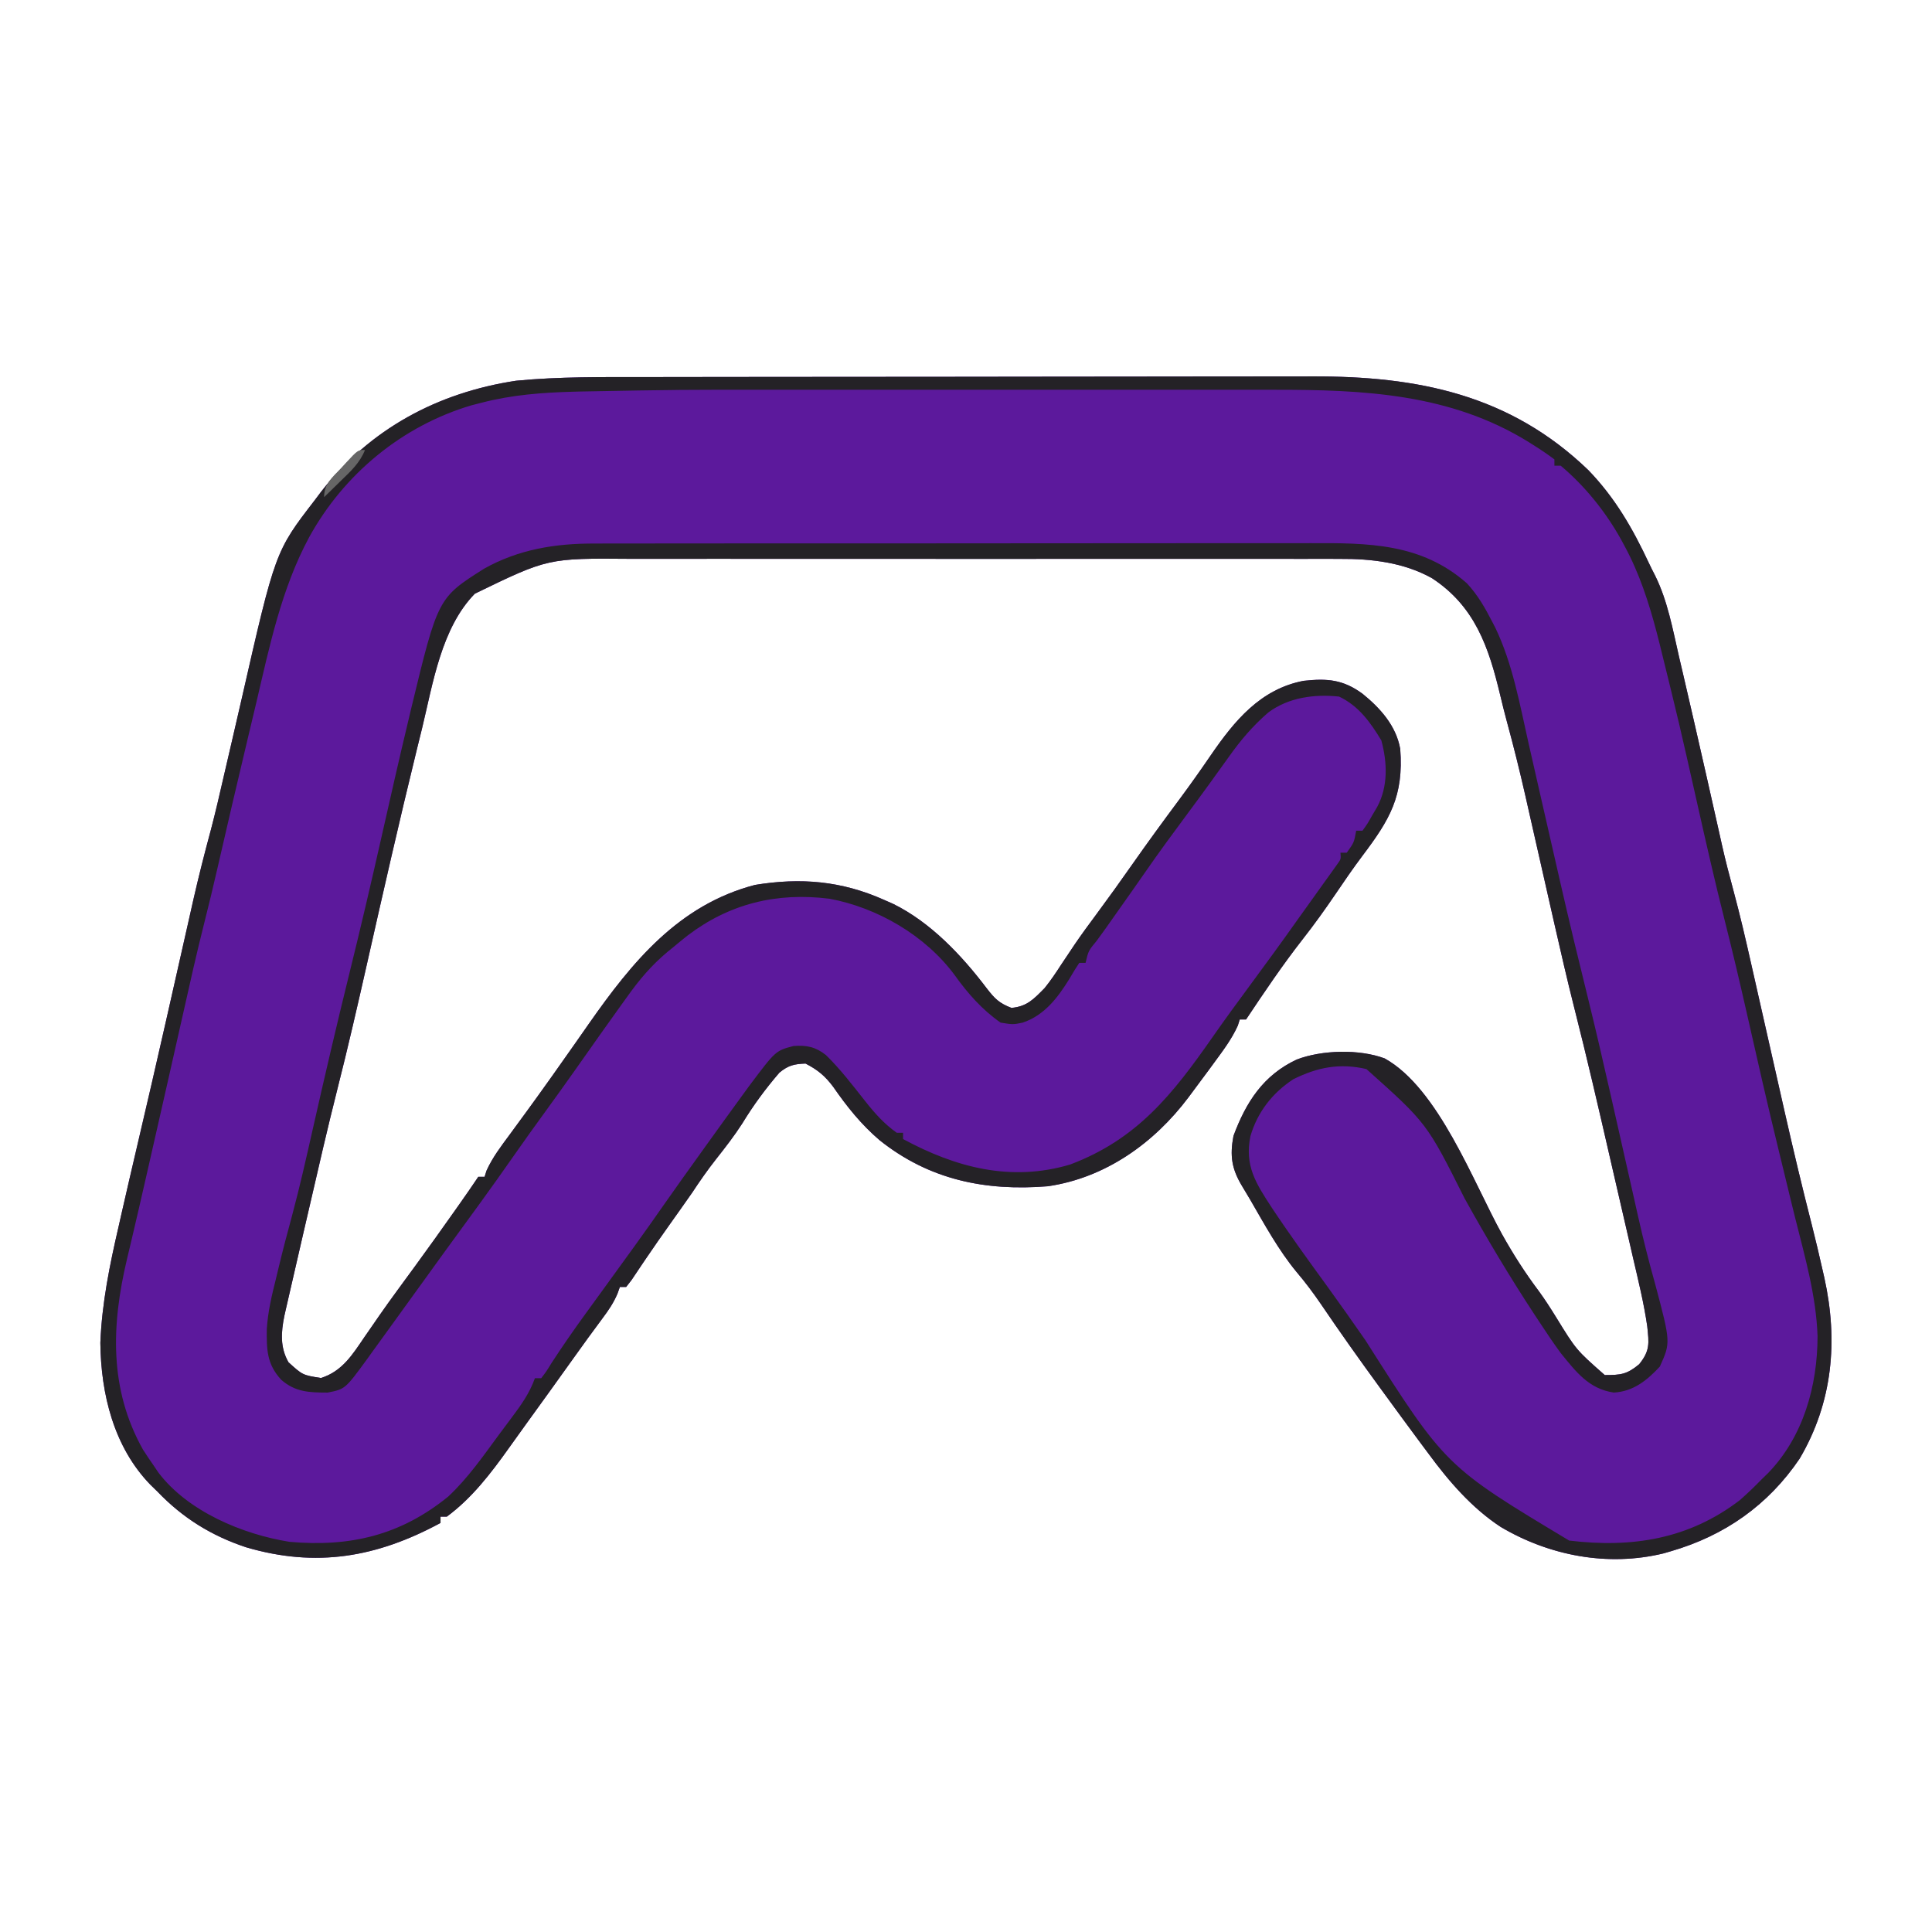
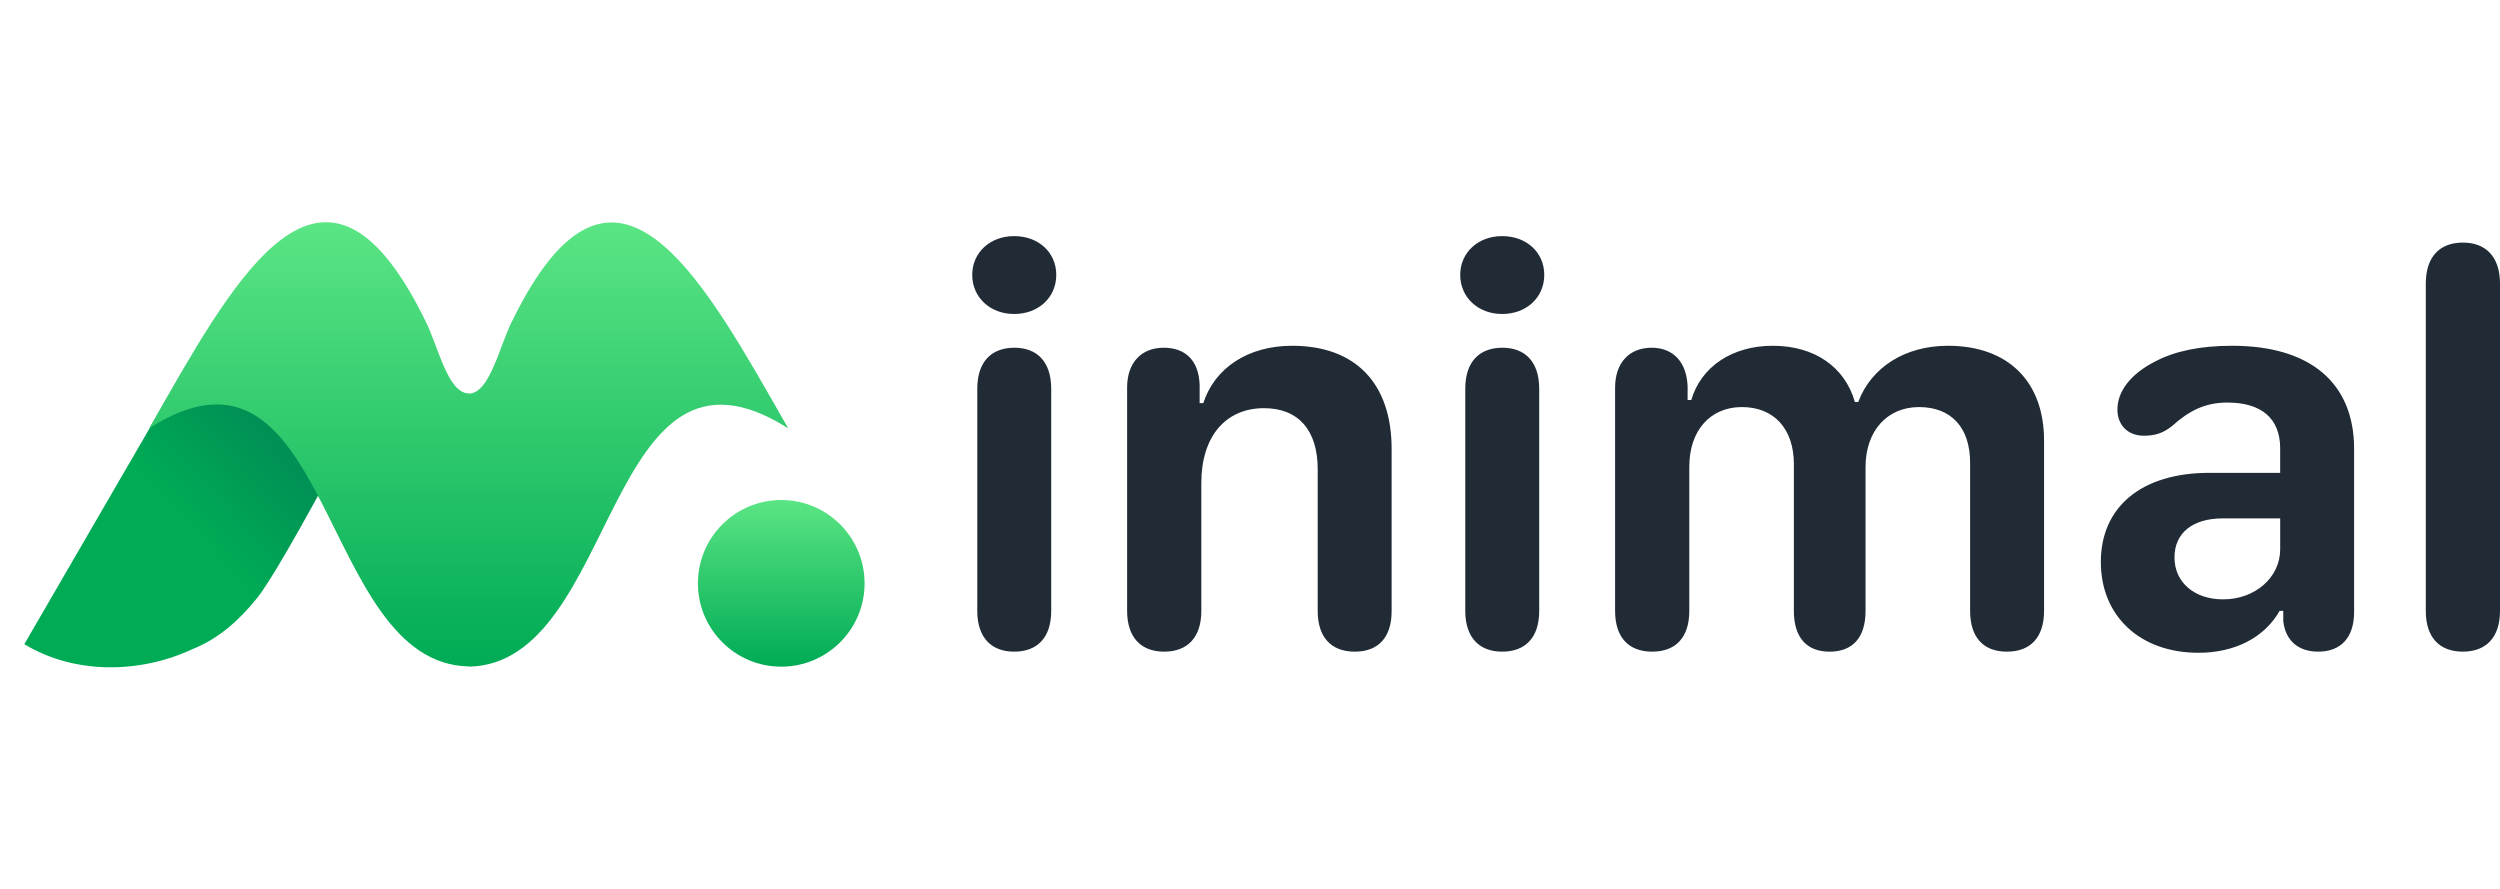
- <svg xmlns="http://www.w3.org/2000/svg" version="1.1" width="614" height="614">
-   <path d="M0 0 C2.523 -0.005 5.046 -0.01 7.57 -0.015 C14.382 -0.028 21.194 -0.035 28.006 -0.039 C32.272 -0.042 36.537 -0.046 40.803 -0.051 C52.651 -0.063 64.499 -0.073 76.348 -0.076 C77.481 -0.077 77.481 -0.077 78.636 -0.077 C79.772 -0.077 79.772 -0.077 80.93 -0.078 C82.463 -0.078 83.996 -0.079 85.53 -0.079 C86.29 -0.079 87.051 -0.08 87.834 -0.08 C100.156 -0.084 112.477 -0.101 124.798 -0.124 C137.496 -0.148 150.195 -0.161 162.893 -0.162 C170.004 -0.163 177.114 -0.168 184.224 -0.187 C190.915 -0.204 197.605 -0.205 204.295 -0.196 C206.737 -0.196 209.178 -0.2 211.62 -0.21 C245.265 -0.339 274.595 5.552 299.522 29.599 C308.029 38.423 313.603 48.137 318.76 59.153 C319.373 60.448 320.009 61.731 320.675 62.999 C324.719 71.143 326.309 80.171 328.335 88.974 C328.767 90.822 329.2 92.67 329.634 94.518 C331.945 104.397 334.199 114.29 336.444 124.185 C336.778 125.656 336.778 125.656 337.119 127.157 C338.189 131.879 339.254 136.602 340.31 141.326 C340.508 142.207 340.706 143.088 340.91 143.996 C341.271 145.605 341.631 147.215 341.987 148.826 C343.07 153.634 344.301 158.387 345.592 163.143 C347.697 170.931 349.513 178.774 351.283 186.644 C351.845 189.143 352.411 191.642 352.977 194.14 C354.183 199.459 355.384 204.779 356.585 210.099 C358.162 217.088 359.742 224.076 361.327 231.063 C361.518 231.905 361.709 232.747 361.906 233.615 C364.62 245.564 367.45 257.473 370.492 269.343 C371.75 274.264 372.901 279.207 374.022 284.161 C374.181 284.857 374.34 285.553 374.503 286.271 C378.919 306.287 377.166 325.867 366.647 343.724 C356.659 358.491 342.832 368.194 325.71 373.161 C324.551 373.498 324.551 373.498 323.37 373.841 C305.692 378.135 287.122 374.606 271.635 365.422 C262.469 359.418 255.147 350.915 248.71 342.161 C247.663 340.756 246.616 339.351 245.569 337.946 C241.923 333.037 238.312 328.102 234.71 323.161 C234.14 322.381 233.57 321.6 232.983 320.796 C226.688 312.165 220.513 303.471 214.519 294.628 C212.087 291.068 209.567 287.701 206.772 284.411 C200.973 277.388 196.587 269.294 192.033 261.433 C191.2 260.002 190.352 258.579 189.486 257.169 C186.123 251.614 185.528 247.509 186.71 241.161 C190.703 230.415 196.194 221.863 206.815 216.888 C214.794 213.828 226.679 213.512 234.772 216.536 C251.894 226.048 263.005 256.053 272.034 272.356 C275.582 278.723 279.393 284.685 283.776 290.513 C285.724 293.181 287.474 295.913 289.21 298.724 C295.634 309.173 295.634 309.173 304.71 317.161 C309.771 317.161 311.726 316.978 315.647 313.724 C319.148 309.375 318.77 307.072 318.216 301.674 C317.151 294.285 315.358 287.041 313.667 279.774 C313.256 277.987 312.846 276.199 312.436 274.411 C311.577 270.669 310.714 266.928 309.846 263.188 C308.752 258.469 307.665 253.747 306.582 249.025 C302.825 232.655 299.058 216.293 294.911 200.017 C292.728 191.386 290.739 182.713 288.764 174.032 C288.509 172.908 288.509 172.908 288.248 171.761 C286.845 165.589 285.448 159.415 284.052 153.242 C283.001 148.595 281.947 143.948 280.891 139.303 C280.408 137.175 279.928 135.046 279.448 132.918 C277.66 125.023 275.702 117.193 273.576 109.383 C272.83 106.608 272.131 103.829 271.471 101.032 C267.841 85.841 263.463 72.846 249.78 63.899 C240.862 58.922 230.604 57.71 220.566 57.78 C219.512 57.776 218.458 57.771 217.372 57.766 C213.877 57.754 210.382 57.763 206.886 57.773 C204.365 57.769 201.844 57.764 199.323 57.757 C193.208 57.745 187.093 57.747 180.978 57.755 C176.003 57.762 171.028 57.763 166.053 57.76 C165.343 57.759 164.633 57.759 163.901 57.758 C162.457 57.757 161.014 57.756 159.57 57.755 C146.059 57.747 132.548 57.757 119.038 57.773 C107.47 57.786 95.903 57.784 84.336 57.77 C70.874 57.754 57.412 57.748 43.949 57.757 C42.511 57.758 41.072 57.759 39.634 57.76 C38.926 57.76 38.218 57.761 37.489 57.761 C32.527 57.764 27.566 57.759 22.604 57.752 C15.911 57.743 9.218 57.75 2.525 57.767 C0.077 57.771 -2.372 57.77 -4.82 57.763 C-31.123 57.542 -31.123 57.542 -54.38 68.837 C-65.048 79.738 -67.716 97.433 -71.165 111.661 C-71.717 113.9 -72.269 116.138 -72.822 118.377 C-78.399 141.118 -83.583 163.954 -88.733 186.796 C-91.712 199.997 -94.737 213.175 -98.068 226.294 C-101.247 238.851 -104.127 251.478 -107.04 264.099 C-107.622 266.611 -108.204 269.123 -108.786 271.636 C-111.639 283.937 -111.639 283.937 -114.446 296.248 C-114.602 296.939 -114.758 297.63 -114.919 298.342 C-115.988 303.582 -116.3 308.403 -113.603 313.099 C-109.106 317.179 -109.106 317.179 -103.29 318.099 C-96.544 315.99 -93.268 310.673 -89.478 305.099 C-88.415 303.563 -87.351 302.028 -86.286 300.493 C-85.773 299.749 -85.26 299.005 -84.731 298.238 C-82.872 295.559 -80.964 292.919 -79.04 290.286 C-78.411 289.425 -77.782 288.564 -77.134 287.677 C-75.905 286 -74.676 284.323 -73.447 282.646 C-69.216 276.855 -65.051 271.02 -60.915 265.161 C-60.129 264.047 -60.129 264.047 -59.326 262.911 C-57.284 260.012 -55.258 257.112 -53.29 254.161 C-52.63 254.161 -51.97 254.161 -51.29 254.161 C-51.084 253.51 -50.878 252.859 -50.665 252.188 C-48.743 247.956 -46.049 244.449 -43.29 240.724 C-42.11 239.111 -40.931 237.497 -39.751 235.884 C-39.166 235.086 -38.58 234.288 -37.977 233.466 C-35.598 230.215 -33.253 226.941 -30.915 223.661 C-30.303 222.804 -30.303 222.804 -29.679 221.929 C-27.366 218.684 -25.071 215.428 -22.79 212.161 C-21.624 210.494 -20.457 208.827 -19.29 207.161 C-18.919 206.63 -18.548 206.099 -18.166 205.552 C-4.408 185.901 10.381 167.735 34.639 161.396 C49.174 159.005 62.182 160.107 75.71 166.161 C76.664 166.583 77.618 167.004 78.6 167.438 C90.477 173.292 100.363 183.783 108.284 194.239 C110.805 197.495 112.209 198.97 116.147 200.474 C121.119 200.038 123.286 197.635 126.71 194.161 C128.632 191.786 130.301 189.288 131.96 186.724 C132.912 185.295 133.867 183.868 134.823 182.442 C135.302 181.726 135.781 181.009 136.275 180.271 C138.482 177.026 140.808 173.874 143.147 170.724 C147.013 165.503 150.794 160.231 154.522 154.911 C159.404 147.951 164.412 141.093 169.487 134.272 C172.924 129.639 176.249 124.949 179.503 120.186 C187.009 109.256 195.274 99.164 208.987 96.532 C216.467 95.718 221.514 96.086 227.729 100.642 C233.38 105.223 238.391 110.801 239.71 118.161 C240.85 133.173 236.386 140.622 227.71 152.126 C224.728 156.096 221.928 160.174 219.147 164.286 C215.81 169.2 212.377 173.988 208.71 178.661 C202.292 186.868 196.487 195.496 190.71 204.161 C190.05 204.161 189.39 204.161 188.71 204.161 C188.402 205.132 188.402 205.132 188.089 206.122 C186.142 210.411 183.429 214.001 180.647 217.786 C180.061 218.587 179.474 219.388 178.87 220.214 C177.16 222.537 175.438 224.851 173.71 227.161 C173.276 227.744 172.843 228.326 172.397 228.926 C161.487 243.447 146 254.502 127.71 257.161 C107.849 258.755 90.07 255.14 74.237 242.513 C68.388 237.507 63.876 231.868 59.51 225.56 C56.883 222.059 54.604 220.18 50.71 218.161 C47.073 218.306 45.231 218.732 42.401 221.06 C37.968 226.217 34.132 231.414 30.6 237.224 C28.047 241.19 25.183 244.871 22.261 248.571 C19.561 251.999 17.11 255.519 14.71 259.161 C12.309 262.611 9.868 266.033 7.435 269.46 C4.922 273.006 2.426 276.559 -0.005 280.161 C-0.415 280.766 -0.824 281.37 -1.247 281.993 C-2.352 283.63 -3.45 285.272 -4.548 286.915 C-5.41 288.027 -5.41 288.027 -6.29 289.161 C-6.95 289.161 -7.61 289.161 -8.29 289.161 C-8.548 289.884 -8.806 290.607 -9.072 291.353 C-10.351 294.301 -11.861 296.532 -13.79 299.099 C-16.895 303.279 -19.962 307.48 -22.978 311.724 C-28.036 318.822 -33.135 325.891 -38.247 332.95 C-40.048 335.437 -41.84 337.929 -43.615 340.435 C-49.325 348.445 -55.318 356.277 -63.29 362.161 C-63.95 362.161 -64.61 362.161 -65.29 362.161 C-65.29 362.821 -65.29 363.481 -65.29 364.161 C-85.512 375.09 -104.752 378.459 -127.084 371.893 C-138.112 368.235 -147.245 362.568 -155.29 354.161 C-156.365 353.115 -156.365 353.115 -157.462 352.048 C-169.109 340.073 -173.227 323.215 -173.396 306.913 C-172.916 294.359 -170.429 282.172 -167.603 269.974 C-167.285 268.571 -166.968 267.168 -166.652 265.765 C-165.044 258.666 -163.389 251.579 -161.73 244.492 C-158.597 231.112 -155.496 217.726 -152.466 204.321 C-152.307 203.619 -152.148 202.917 -151.985 202.193 C-150.526 195.744 -149.069 189.294 -147.616 182.843 C-146.807 179.248 -145.994 175.654 -145.18 172.06 C-144.735 170.092 -144.293 168.123 -143.851 166.154 C-142.159 158.694 -140.278 151.31 -138.282 143.927 C-136.792 138.269 -135.482 132.573 -134.179 126.87 C-133.36 123.294 -132.524 119.722 -131.691 116.149 C-130.646 111.668 -129.606 107.185 -128.585 102.698 C-117.808 55.399 -117.808 55.399 -105.29 39.161 C-104.26 37.788 -104.26 37.788 -103.208 36.388 C-87.58 16.407 -66.204 4.938 -41.29 1.161 C-27.565 -0.173 -13.773 0.006 0 0 Z " fill="#5C199C" transform="translate(205.2903,119.8389)" />
-   <path d="M0 0 C2.523 -0.005 5.046 -0.01 7.57 -0.015 C14.382 -0.028 21.194 -0.035 28.006 -0.039 C32.272 -0.042 36.537 -0.046 40.803 -0.051 C52.651 -0.063 64.499 -0.073 76.348 -0.076 C77.481 -0.077 77.481 -0.077 78.636 -0.077 C79.772 -0.077 79.772 -0.077 80.93 -0.078 C82.463 -0.078 83.996 -0.079 85.53 -0.079 C86.29 -0.079 87.051 -0.08 87.834 -0.08 C100.156 -0.084 112.477 -0.101 124.798 -0.124 C137.496 -0.148 150.195 -0.161 162.893 -0.162 C170.004 -0.163 177.114 -0.168 184.224 -0.187 C190.915 -0.204 197.605 -0.205 204.295 -0.196 C206.737 -0.196 209.178 -0.2 211.62 -0.21 C245.265 -0.339 274.595 5.552 299.522 29.599 C308.029 38.423 313.603 48.137 318.76 59.153 C319.373 60.448 320.009 61.731 320.675 62.999 C324.719 71.143 326.309 80.171 328.335 88.974 C328.767 90.822 329.2 92.67 329.634 94.518 C331.945 104.397 334.199 114.29 336.444 124.185 C336.778 125.656 336.778 125.656 337.119 127.157 C338.189 131.879 339.254 136.602 340.31 141.326 C340.508 142.207 340.706 143.088 340.91 143.996 C341.271 145.605 341.631 147.215 341.987 148.826 C343.07 153.634 344.301 158.387 345.592 163.143 C347.697 170.931 349.513 178.774 351.283 186.644 C351.845 189.143 352.411 191.642 352.977 194.14 C354.183 199.459 355.384 204.779 356.585 210.099 C358.162 217.088 359.742 224.076 361.327 231.063 C361.518 231.905 361.709 232.747 361.906 233.615 C364.62 245.564 367.45 257.473 370.492 269.343 C371.75 274.264 372.901 279.207 374.022 284.161 C374.181 284.857 374.34 285.553 374.503 286.271 C378.919 306.287 377.166 325.867 366.647 343.724 C356.659 358.491 342.832 368.194 325.71 373.161 C324.551 373.498 324.551 373.498 323.37 373.841 C305.692 378.135 287.122 374.606 271.635 365.422 C262.469 359.418 255.147 350.915 248.71 342.161 C247.663 340.756 246.616 339.351 245.569 337.946 C241.923 333.037 238.312 328.102 234.71 323.161 C234.14 322.381 233.57 321.6 232.983 320.796 C226.688 312.165 220.513 303.471 214.519 294.628 C212.087 291.068 209.567 287.701 206.772 284.411 C200.973 277.388 196.587 269.294 192.033 261.433 C191.2 260.002 190.352 258.579 189.486 257.169 C186.123 251.614 185.528 247.509 186.71 241.161 C190.703 230.415 196.194 221.863 206.815 216.888 C214.794 213.828 226.679 213.512 234.772 216.536 C251.894 226.048 263.005 256.053 272.034 272.356 C275.582 278.723 279.393 284.685 283.776 290.513 C285.724 293.181 287.474 295.913 289.21 298.724 C295.634 309.173 295.634 309.173 304.71 317.161 C309.771 317.161 311.726 316.978 315.647 313.724 C319.148 309.375 318.77 307.072 318.216 301.674 C317.151 294.285 315.358 287.041 313.667 279.774 C313.256 277.987 312.846 276.199 312.436 274.411 C311.577 270.669 310.714 266.928 309.846 263.188 C308.752 258.469 307.665 253.747 306.582 249.025 C302.825 232.655 299.058 216.293 294.911 200.017 C292.728 191.386 290.739 182.713 288.764 174.032 C288.509 172.908 288.509 172.908 288.248 171.761 C286.845 165.589 285.448 159.415 284.052 153.242 C283.001 148.595 281.947 143.948 280.891 139.303 C280.408 137.175 279.928 135.046 279.448 132.918 C277.66 125.023 275.702 117.193 273.576 109.383 C272.83 106.608 272.131 103.829 271.471 101.032 C267.841 85.841 263.463 72.846 249.78 63.899 C240.862 58.922 230.604 57.71 220.566 57.78 C219.512 57.776 218.458 57.771 217.372 57.766 C213.877 57.754 210.382 57.763 206.886 57.773 C204.365 57.769 201.844 57.764 199.323 57.757 C193.208 57.745 187.093 57.747 180.978 57.755 C176.003 57.762 171.028 57.763 166.053 57.76 C165.343 57.759 164.633 57.759 163.901 57.758 C162.457 57.757 161.014 57.756 159.57 57.755 C146.059 57.747 132.548 57.757 119.038 57.773 C107.47 57.786 95.903 57.784 84.336 57.77 C70.874 57.754 57.412 57.748 43.949 57.757 C42.511 57.758 41.072 57.759 39.634 57.76 C38.926 57.76 38.218 57.761 37.489 57.761 C32.527 57.764 27.566 57.759 22.604 57.752 C15.911 57.743 9.218 57.75 2.525 57.767 C0.077 57.771 -2.372 57.77 -4.82 57.763 C-31.123 57.542 -31.123 57.542 -54.38 68.837 C-65.048 79.738 -67.716 97.433 -71.165 111.661 C-71.717 113.9 -72.269 116.138 -72.822 118.377 C-78.399 141.118 -83.583 163.954 -88.733 186.796 C-91.712 199.997 -94.737 213.175 -98.068 226.294 C-101.247 238.851 -104.127 251.478 -107.04 264.099 C-107.622 266.611 -108.204 269.123 -108.786 271.636 C-111.639 283.937 -111.639 283.937 -114.446 296.248 C-114.602 296.939 -114.758 297.63 -114.919 298.342 C-115.988 303.582 -116.3 308.403 -113.603 313.099 C-109.106 317.179 -109.106 317.179 -103.29 318.099 C-96.544 315.99 -93.268 310.673 -89.478 305.099 C-88.415 303.563 -87.351 302.028 -86.286 300.493 C-85.773 299.749 -85.26 299.005 -84.731 298.238 C-82.872 295.559 -80.964 292.919 -79.04 290.286 C-78.411 289.425 -77.782 288.564 -77.134 287.677 C-75.905 286 -74.676 284.323 -73.447 282.646 C-69.216 276.855 -65.051 271.02 -60.915 265.161 C-60.129 264.047 -60.129 264.047 -59.326 262.911 C-57.284 260.012 -55.258 257.112 -53.29 254.161 C-52.63 254.161 -51.97 254.161 -51.29 254.161 C-51.084 253.51 -50.878 252.859 -50.665 252.188 C-48.743 247.956 -46.049 244.449 -43.29 240.724 C-42.11 239.111 -40.931 237.497 -39.751 235.884 C-39.166 235.086 -38.58 234.288 -37.977 233.466 C-35.598 230.215 -33.253 226.941 -30.915 223.661 C-30.303 222.804 -30.303 222.804 -29.679 221.929 C-27.366 218.684 -25.071 215.428 -22.79 212.161 C-21.624 210.494 -20.457 208.827 -19.29 207.161 C-18.919 206.63 -18.548 206.099 -18.166 205.552 C-4.408 185.901 10.381 167.735 34.639 161.396 C49.174 159.005 62.182 160.107 75.71 166.161 C76.664 166.583 77.618 167.004 78.6 167.438 C90.477 173.292 100.363 183.783 108.284 194.239 C110.805 197.495 112.209 198.97 116.147 200.474 C121.119 200.038 123.286 197.635 126.71 194.161 C128.632 191.786 130.301 189.288 131.96 186.724 C132.912 185.295 133.867 183.868 134.823 182.442 C135.302 181.726 135.781 181.009 136.275 180.271 C138.482 177.026 140.808 173.874 143.147 170.724 C147.013 165.503 150.794 160.231 154.522 154.911 C159.404 147.951 164.412 141.093 169.487 134.272 C172.924 129.639 176.249 124.949 179.503 120.186 C187.009 109.256 195.274 99.164 208.987 96.532 C216.467 95.718 221.514 96.086 227.729 100.642 C233.38 105.223 238.391 110.801 239.71 118.161 C240.85 133.173 236.386 140.622 227.71 152.126 C224.728 156.096 221.928 160.174 219.147 164.286 C215.81 169.2 212.377 173.988 208.71 178.661 C202.292 186.868 196.487 195.496 190.71 204.161 C190.05 204.161 189.39 204.161 188.71 204.161 C188.402 205.132 188.402 205.132 188.089 206.122 C186.142 210.411 183.429 214.001 180.647 217.786 C180.061 218.587 179.474 219.388 178.87 220.214 C177.16 222.537 175.438 224.851 173.71 227.161 C173.276 227.744 172.843 228.326 172.397 228.926 C161.487 243.447 146 254.502 127.71 257.161 C107.849 258.755 90.07 255.14 74.237 242.513 C68.388 237.507 63.876 231.868 59.51 225.56 C56.883 222.059 54.604 220.18 50.71 218.161 C47.073 218.306 45.231 218.732 42.401 221.06 C37.968 226.217 34.132 231.414 30.6 237.224 C28.047 241.19 25.183 244.871 22.261 248.571 C19.561 251.999 17.11 255.519 14.71 259.161 C12.309 262.611 9.868 266.033 7.435 269.46 C4.922 273.006 2.426 276.559 -0.005 280.161 C-0.415 280.766 -0.824 281.37 -1.247 281.993 C-2.352 283.63 -3.45 285.272 -4.548 286.915 C-5.41 288.027 -5.41 288.027 -6.29 289.161 C-6.95 289.161 -7.61 289.161 -8.29 289.161 C-8.548 289.884 -8.806 290.607 -9.072 291.353 C-10.351 294.301 -11.861 296.532 -13.79 299.099 C-16.895 303.279 -19.962 307.48 -22.978 311.724 C-28.036 318.822 -33.135 325.891 -38.247 332.95 C-40.048 335.437 -41.84 337.929 -43.615 340.435 C-49.325 348.445 -55.318 356.277 -63.29 362.161 C-63.95 362.161 -64.61 362.161 -65.29 362.161 C-65.29 362.821 -65.29 363.481 -65.29 364.161 C-85.512 375.09 -104.752 378.459 -127.084 371.893 C-138.112 368.235 -147.245 362.568 -155.29 354.161 C-156.365 353.115 -156.365 353.115 -157.462 352.048 C-169.109 340.073 -173.227 323.215 -173.396 306.913 C-172.916 294.359 -170.429 282.172 -167.603 269.974 C-167.285 268.571 -166.968 267.168 -166.652 265.765 C-165.044 258.666 -163.389 251.579 -161.73 244.492 C-158.597 231.112 -155.496 217.726 -152.466 204.321 C-152.307 203.619 -152.148 202.917 -151.985 202.193 C-150.526 195.744 -149.069 189.294 -147.616 182.843 C-146.807 179.248 -145.994 175.654 -145.18 172.06 C-144.735 170.092 -144.293 168.123 -143.851 166.154 C-142.159 158.694 -140.278 151.31 -138.282 143.927 C-136.792 138.269 -135.482 132.573 -134.179 126.87 C-133.36 123.294 -132.524 119.722 -131.691 116.149 C-130.646 111.668 -129.606 107.185 -128.585 102.698 C-117.808 55.399 -117.808 55.399 -105.29 39.161 C-104.26 37.788 -104.26 37.788 -103.208 36.388 C-87.58 16.407 -66.204 4.938 -41.29 1.161 C-27.565 -0.173 -13.773 0.006 0 0 Z M-20.889 4.587 C-21.917 4.615 -21.917 4.615 -22.966 4.642 C-32.976 4.917 -42.577 5.63 -52.29 8.161 C-53.327 8.427 -54.363 8.692 -55.431 8.966 C-77.485 15.49 -96.043 30.852 -107.074 50.955 C-115.877 67.349 -119.622 85.513 -123.838 103.477 C-124.688 107.085 -125.554 110.689 -126.417 114.294 C-129.777 128.344 -133.051 142.414 -136.279 156.495 C-137.564 162.081 -138.894 167.649 -140.306 173.204 C-142.815 183.1 -145.024 193.063 -147.264 203.023 C-148.321 207.723 -149.382 212.422 -150.443 217.121 C-150.975 219.476 -151.506 221.831 -152.038 224.186 C-154.113 233.384 -156.2 242.579 -158.301 251.771 C-158.619 253.163 -158.937 254.555 -159.255 255.948 C-160.603 261.854 -161.956 267.758 -163.352 273.653 C-163.531 274.412 -163.711 275.171 -163.896 275.953 C-164.242 277.41 -164.588 278.866 -164.936 280.322 C-169.904 301.252 -170.65 321.605 -159.853 340.849 C-158.698 342.641 -157.514 344.415 -156.29 346.161 C-155.853 346.811 -155.416 347.461 -154.966 348.13 C-145.593 360.515 -128.199 367.779 -113.29 370.161 C-94.084 371.865 -78.056 368.137 -62.853 355.786 C-56.666 350.015 -51.787 342.992 -46.791 336.2 C-45.457 334.387 -44.108 332.586 -42.751 330.79 C-39.668 326.659 -37.046 323.04 -35.29 318.161 C-34.63 318.161 -33.97 318.161 -33.29 318.161 C-31.683 316.064 -31.683 316.064 -29.978 313.286 C-26.492 307.926 -22.861 302.709 -19.103 297.536 C-18.552 296.778 -18.002 296.019 -17.435 295.238 C-16.298 293.672 -15.16 292.107 -14.022 290.543 C-11.146 286.588 -8.28 282.625 -5.415 278.661 C-4.866 277.901 -4.317 277.142 -3.751 276.359 C-0.463 271.804 2.787 267.226 5.995 262.614 C9.852 257.096 13.785 251.631 17.71 246.161 C18.24 245.422 18.77 244.682 19.316 243.92 C23.094 238.653 26.89 233.399 30.71 228.161 C31.415 227.193 32.12 226.225 32.846 225.228 C41.215 214.075 41.215 214.075 46.905 212.587 C51.06 212.27 53.929 212.869 57.21 215.474 C61.804 219.972 65.731 225.124 69.71 230.161 C72.73 233.971 75.698 237.342 79.71 240.161 C80.37 240.161 81.03 240.161 81.71 240.161 C81.71 240.821 81.71 241.481 81.71 242.161 C98.437 251.193 115.928 255.851 134.78 250.263 C156.115 242.241 167.384 227.927 180.013 209.838 C183.869 204.319 187.828 198.884 191.835 193.474 C197.089 186.373 202.284 179.237 207.385 172.025 C208.913 169.875 210.452 167.733 211.991 165.591 C213.106 164.031 214.22 162.471 215.335 160.911 C215.869 160.171 216.402 159.431 216.952 158.668 C217.442 157.98 217.932 157.292 218.436 156.583 C218.875 155.97 219.314 155.358 219.767 154.727 C220.882 153.18 220.882 153.18 220.71 151.161 C221.37 151.161 222.03 151.161 222.71 151.161 C225.026 147.94 225.026 147.94 225.71 144.161 C226.37 144.161 227.03 144.161 227.71 144.161 C229.273 142.016 229.273 142.016 230.772 139.349 C231.299 138.455 231.827 137.562 232.37 136.642 C235.889 130.126 235.615 122.498 233.71 115.474 C230.22 109.694 226.476 104.469 220.272 101.536 C212.434 100.711 204.283 101.778 197.808 106.568 C192.788 110.894 188.899 115.509 185.085 120.911 C183.873 122.592 182.661 124.273 181.448 125.954 C180.527 127.241 180.527 127.241 179.587 128.553 C177.119 131.982 174.606 135.376 172.091 138.77 C167.502 144.961 162.936 151.162 158.553 157.501 C155.92 161.3 153.251 165.073 150.585 168.849 C150.081 169.562 149.578 170.276 149.059 171.011 C148.57 171.704 148.081 172.397 147.577 173.11 C147.101 173.786 146.625 174.462 146.135 175.159 C145.178 176.503 144.21 177.839 143.23 179.167 C140.611 182.331 140.611 182.331 139.71 186.161 C139.05 186.161 138.39 186.161 137.71 186.161 C136.607 187.809 135.578 189.507 134.585 191.224 C130.877 197.236 126.609 202.861 119.71 205.161 C116.647 205.786 116.647 205.786 112.71 205.161 C106.821 201.043 102.257 195.866 98.108 190.056 C88.82 177.472 73.551 168.605 58.335 165.786 C41.549 163.678 26.532 167.332 13.147 177.536 C11.65 178.721 10.174 179.934 8.71 181.161 C8.109 181.648 7.508 182.134 6.889 182.635 C1.737 186.934 -2.169 191.576 -6.04 197.036 C-6.94 198.281 -6.94 198.281 -7.858 199.552 C-9.681 202.08 -11.488 204.618 -13.29 207.161 C-13.817 207.903 -14.344 208.645 -14.886 209.409 C-17.359 212.895 -19.82 216.389 -22.275 219.888 C-25.51 224.488 -28.803 229.045 -32.103 233.599 C-35.363 238.099 -38.62 242.597 -41.79 247.161 C-49.071 257.637 -56.645 267.914 -64.157 278.224 C-66.368 281.268 -68.567 284.319 -70.765 287.372 C-73.006 290.481 -75.254 293.586 -77.502 296.689 C-78.725 298.38 -79.946 300.072 -81.164 301.766 C-83.033 304.361 -84.911 306.949 -86.79 309.536 C-87.365 310.339 -87.94 311.141 -88.533 311.968 C-95.582 321.626 -95.582 321.626 -101.157 322.728 C-107.003 322.72 -111.436 322.604 -115.954 318.626 C-120.543 313.595 -120.56 309.016 -120.498 302.511 C-120.155 296.967 -118.885 291.725 -117.54 286.349 C-117.288 285.288 -117.035 284.228 -116.775 283.136 C-115.412 277.476 -113.939 271.852 -112.407 266.235 C-109.973 257.169 -107.925 248.019 -105.86 238.863 C-102.13 222.341 -98.289 205.854 -94.228 189.411 C-90.698 175.111 -87.342 160.78 -84.103 146.411 C-81.265 133.835 -78.419 121.262 -75.415 108.724 C-75.153 107.619 -74.891 106.514 -74.622 105.375 C-66.114 70.186 -66.114 70.186 -51.478 60.911 C-40.502 54.742 -28.767 52.852 -16.305 52.9 C-15.244 52.897 -14.182 52.893 -13.089 52.889 C-9.557 52.879 -6.026 52.882 -2.494 52.886 C0.048 52.882 2.59 52.877 5.132 52.871 C11.306 52.859 17.479 52.856 23.653 52.859 C28.676 52.861 33.698 52.859 38.72 52.855 C39.794 52.854 39.794 52.854 40.891 52.853 C42.347 52.852 43.802 52.85 45.258 52.849 C58.893 52.838 72.528 52.84 86.163 52.847 C98.614 52.852 111.066 52.84 123.517 52.821 C136.327 52.802 149.136 52.794 161.945 52.798 C169.126 52.799 176.308 52.797 183.49 52.783 C190.246 52.77 197.002 52.772 203.758 52.785 C206.231 52.788 208.704 52.785 211.177 52.777 C229.473 52.72 246.371 52.734 260.897 65.536 C264.337 69.238 266.667 73.321 268.96 77.786 C269.277 78.4 269.594 79.014 269.921 79.647 C275.435 91.091 277.719 104.086 280.503 116.415 C280.853 117.952 281.204 119.49 281.555 121.027 C282.292 124.258 283.027 127.49 283.761 130.722 C285.487 138.324 287.225 145.924 288.965 153.523 C289.506 155.891 290.046 158.259 290.585 160.628 C293.394 172.933 296.363 185.196 299.395 197.448 C301.877 207.484 304.187 217.557 306.475 227.638 C306.643 228.377 306.811 229.117 306.984 229.879 C308.691 237.399 310.391 244.921 312.083 252.445 C312.72 255.275 313.359 258.104 313.997 260.933 C314.438 262.887 314.875 264.842 315.313 266.797 C316.932 273.975 318.717 281.078 320.71 288.161 C325.676 306.819 325.676 306.819 322.21 314.474 C318.112 318.879 313.793 322.379 307.585 322.724 C299.629 321.569 295.532 316.081 290.71 310.161 C288.375 306.979 286.188 303.711 284.022 300.411 C283.421 299.501 282.819 298.59 282.199 297.653 C274.393 285.749 267.109 273.547 260.21 261.099 C248.168 237.094 248.168 237.094 228.96 219.911 C220.524 217.964 213.449 219.297 205.71 223.161 C199.093 227.497 194.354 233.567 192.108 241.208 C190.19 250.609 193.805 256.187 198.864 263.927 C204.559 272.508 210.61 280.84 216.663 289.169 C220.725 294.767 224.698 300.421 228.647 306.099 C254.128 346.181 254.128 346.181 293.405 369.763 C313.394 372.173 331.435 369.32 347.639 356.919 C350.105 354.753 352.423 352.515 354.71 350.161 C355.343 349.549 355.976 348.937 356.628 348.306 C367.839 336.698 372.316 320.591 372.338 304.814 C371.912 292.017 368.309 279.543 365.213 267.179 C363.928 262.026 362.691 256.861 361.44 251.7 C360.955 249.704 360.467 247.71 359.978 245.715 C356.397 231.07 353.067 216.367 349.742 201.661 C347.527 191.895 345.232 182.158 342.772 172.45 C339.688 160.266 336.912 148.019 334.157 135.756 C328.412 110.209 328.412 110.209 322.147 84.786 C321.85 83.621 321.552 82.455 321.245 81.255 C318.723 71.657 315.707 62.342 310.96 53.599 C310.617 52.964 310.274 52.329 309.921 51.675 C305.022 42.852 298.457 34.672 290.71 28.161 C290.05 28.161 289.39 28.161 288.71 28.161 C288.71 27.501 288.71 26.841 288.71 26.161 C286.677 24.637 284.667 23.262 282.522 21.911 C281.891 21.511 281.26 21.11 280.609 20.698 C255.701 5.225 228.055 4.001 199.508 4.032 C197.374 4.03 195.241 4.029 193.107 4.026 C187.333 4.022 181.559 4.024 175.784 4.027 C169.701 4.029 163.618 4.027 157.535 4.025 C147.298 4.024 137.061 4.026 126.823 4.031 C115.077 4.036 103.33 4.034 91.584 4.029 C81.438 4.024 71.292 4.024 61.146 4.026 C55.114 4.028 49.083 4.028 43.051 4.025 C11.078 4.001 11.078 4.001 -20.889 4.587 Z " fill="#242226" transform="translate(205.2903,119.8389)" />
-   <path d="M0 0 C-1.61 4.074 -4.538 6.765 -7.625 9.75 C-8.141 10.257 -8.656 10.763 -9.188 11.285 C-10.454 12.528 -11.726 13.765 -13 15 C-13 10.694 -10.427 8.786 -7.625 5.812 C-7.117 5.254 -6.609 4.695 -6.086 4.119 C-2.264 0 -2.264 0 0 0 Z " fill="#666666" transform="translate(116,143)" />
+ <svg xmlns="http://www.w3.org/2000/svg" height="128" viewBox="0 0 360 128" width="360">
+   <linearGradient id="a" x1="100%" x2="50%" y1="5.663%" y2="50%">
+     <stop offset="0" stop-color="#007b55" />
+     <stop offset="1" stop-color="#00ab55" />
+   </linearGradient>
+   <linearGradient id="b" x1="50%" x2="50%" y1="0%" y2="100%">
+     <stop offset="0" stop-color="#5be584" />
+     <stop offset="1" stop-color="#00ab55" />
+   </linearGradient>
+   <g fill="none" fill-rule="evenodd">
+     <g transform="translate(3.5 32)">
+       <path d="m23.202 20.777c11.072 5.722 11.577 5.984 11.6 5.995.003.002.161.083 11.198 5.788-6.518 12.135-10.673 19.316-12.467 21.545-2.69 3.342-5.624 5.873-9.232 7.333-7.586 3.565-17.018 3.732-24.3-.676z" fill="url(#a)" />
+       <g fill="url(#b)">
+         <path d="m107.578 25.432c-11.568-20.239-23.525-39.307-37.261-11.336-1.879 3.596-3.249 10.584-6.317 10.584v-.036c-3.068 0-4.437-6.988-6.316-10.584-13.736-27.971-25.694-8.903-37.261 11.336-.871 1.526-1.707 2.983-2.422 4.249 26.509-16.782 24.278 33.917 46 34.319v.036c21.723-.403 19.491-51.101 46-34.32-.715-1.266-1.551-2.722-2.422-4.249" />
+         <path d="m109 64c6.627 0 12-5.373 12-12s-5.373-12-12-12-12 5.373-12 12 5.373 12 12 12" />
+       </g>
+     </g>
+     <path d="m146.031 45.215c3.522 0 6.072-2.389 6.072-5.628s-2.55-5.587-6.072-5.587c-3.441 0-6.031 2.348-6.031 5.587s2.591 5.628 6.031 5.628zm0 48.623c3.319 0 5.343-1.984 5.343-5.87v-31.984c0-3.887-2.024-5.911-5.303-5.911-3.319 0-5.343 2.024-5.343 5.911v31.984c0 3.846 2.024 5.87 5.303 5.87zm49.06 0c3.4 0 5.303-2.065 5.303-5.83v-23.36c0-9.433-5.181-14.858-14.329-14.858-6.315 0-11.132 3.158-12.791 8.259h-.526v-2.632c-.121-3.441-1.983-5.344-5.181-5.344-3.238 0-5.262 2.186-5.262 5.709v32.186c0 3.765 1.943 5.87 5.343 5.87s5.343-2.105 5.343-5.87v-18.421c0-6.68 3.481-10.769 9.027-10.769 4.938 0 7.731 3.158 7.731 8.785v20.405c0 3.765 1.902 5.87 5.343 5.87zm21.211-48.623c3.522 0 6.072-2.389 6.072-5.628s-2.55-5.587-6.072-5.587c-3.441 0-6.031 2.348-6.031 5.587s2.591 5.628 6.031 5.628zm0 48.623c3.319 0 5.343-1.984 5.343-5.87v-31.984c0-3.887-2.024-5.911-5.303-5.911-3.319 0-5.343 2.024-5.343 5.911v31.984c0 3.846 2.024 5.87 5.303 5.87zm72.699 0c3.4 0 5.343-2.065 5.343-5.87v-24.534c0-8.502-5.181-13.644-13.844-13.644-6.193 0-11.051 3.117-12.913 8.097h-.486c-1.417-5.02-5.788-8.097-11.82-8.097-5.829 0-10.322 2.996-11.739 7.814h-.526v-2.024c-.162-3.441-2.064-5.506-5.181-5.506-3.238 0-5.262 2.186-5.262 5.749v32.146c0 3.806 1.943 5.87 5.343 5.87s5.343-2.065 5.343-5.87v-20.769c0-5.223 3.036-8.583 7.569-8.583 4.615 0 7.489 3.117 7.489 8.219v21.134c0 3.806 1.822 5.87 5.141 5.87 3.36 0 5.181-2.065 5.181-5.87v-20.729c0-5.182 3.117-8.623 7.691-8.623 4.615 0 7.367 2.915 7.367 8.016v21.336c0 3.806 1.902 5.87 5.303 5.87zm27.566.162c5.262 0 9.512-2.186 11.698-6.032h.526v1.498c.324 2.794 2.186 4.372 5.019 4.372 3.319 0 5.181-2.065 5.181-5.709v-23.482c0-9.514-6.315-14.858-17.568-14.858-4.695 0-8.298.81-11.01 2.227-3.764 1.903-5.505 4.453-5.505 6.964 0 2.186 1.457 3.765 3.805 3.765 1.741 0 2.874-.445 4.088-1.417 2.388-2.146 4.695-3.36 7.934-3.36 4.898 0 7.61 2.267 7.61 6.599v3.522h-10.201c-9.755 0-15.625 4.899-15.625 12.834 0 7.814 5.667 13.077 14.046 13.077zm3.562-7.692c-4.169 0-7.003-2.47-7.003-6.032 0-3.522 2.591-5.628 6.962-5.628h8.258v4.453c0 4.049-3.603 7.206-8.217 7.206zm34.528 7.53c3.279 0 5.343-1.984 5.343-5.87v-47.126c0-3.887-2.064-5.911-5.343-5.911-3.319 0-5.343 2.024-5.343 5.911v47.126c0 3.887 2.024 5.87 5.343 5.87z" fill="#212b36" fill-rule="nonzero" />
+   </g>
</svg>
